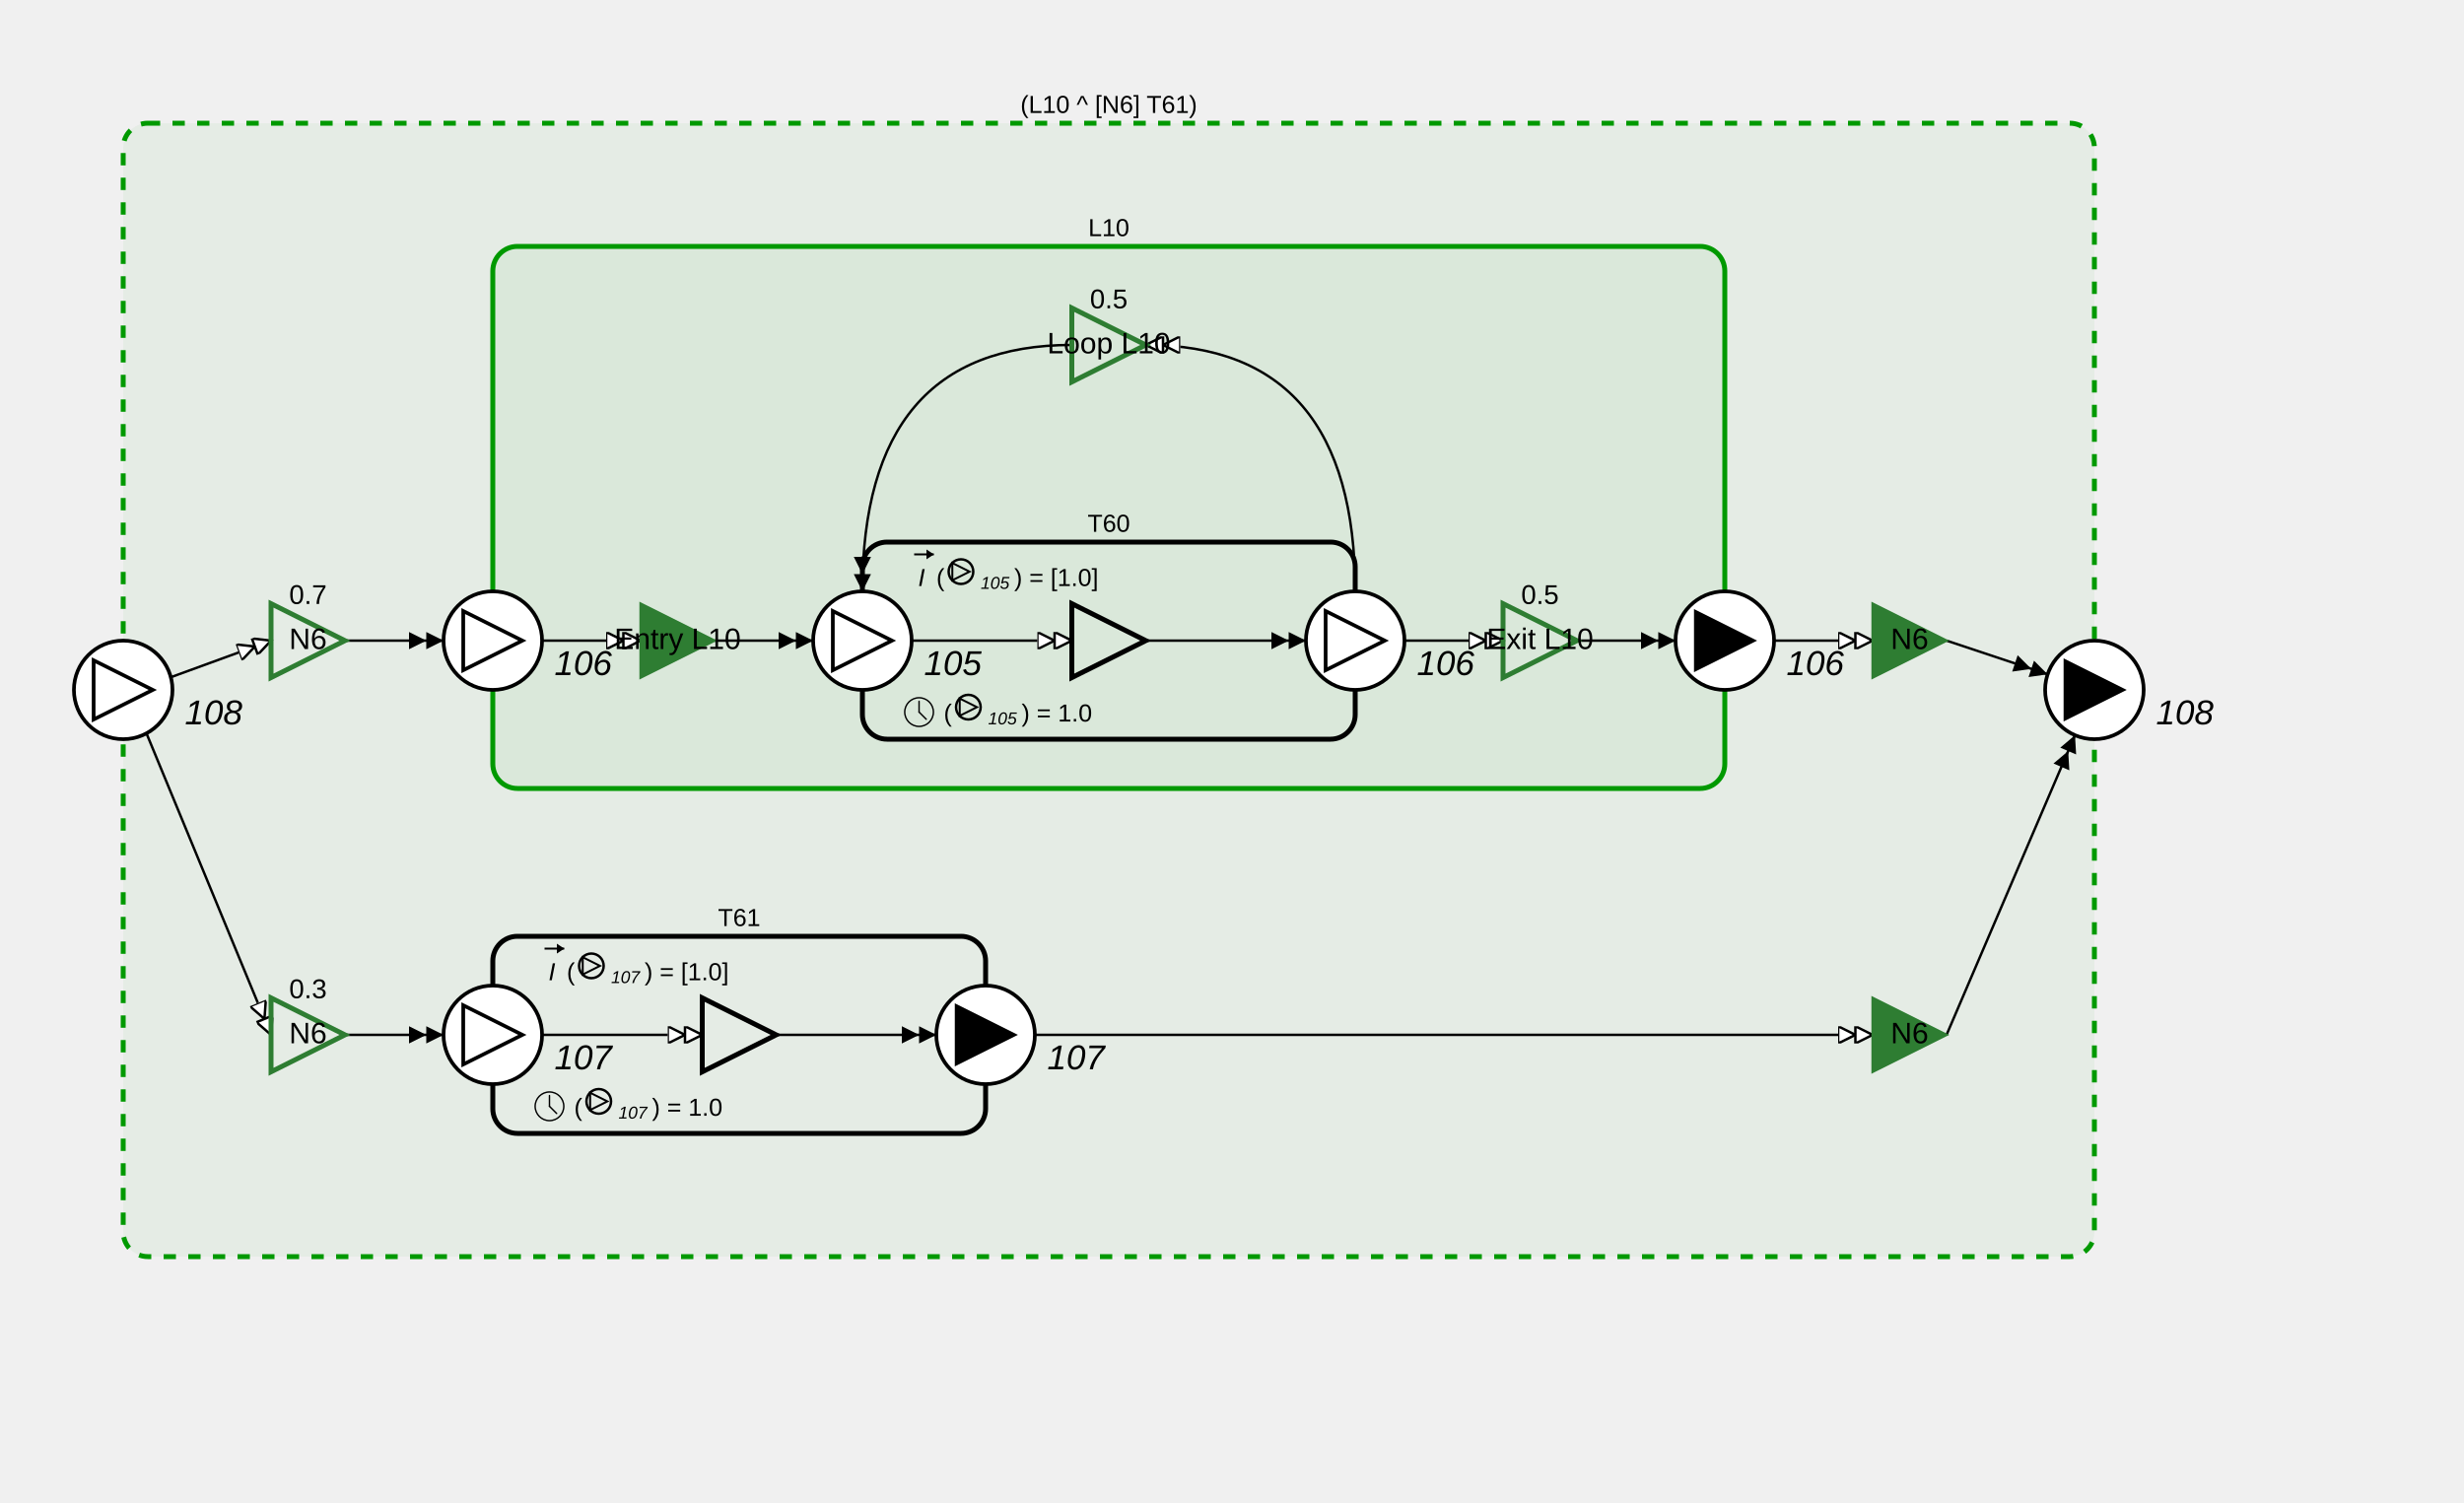
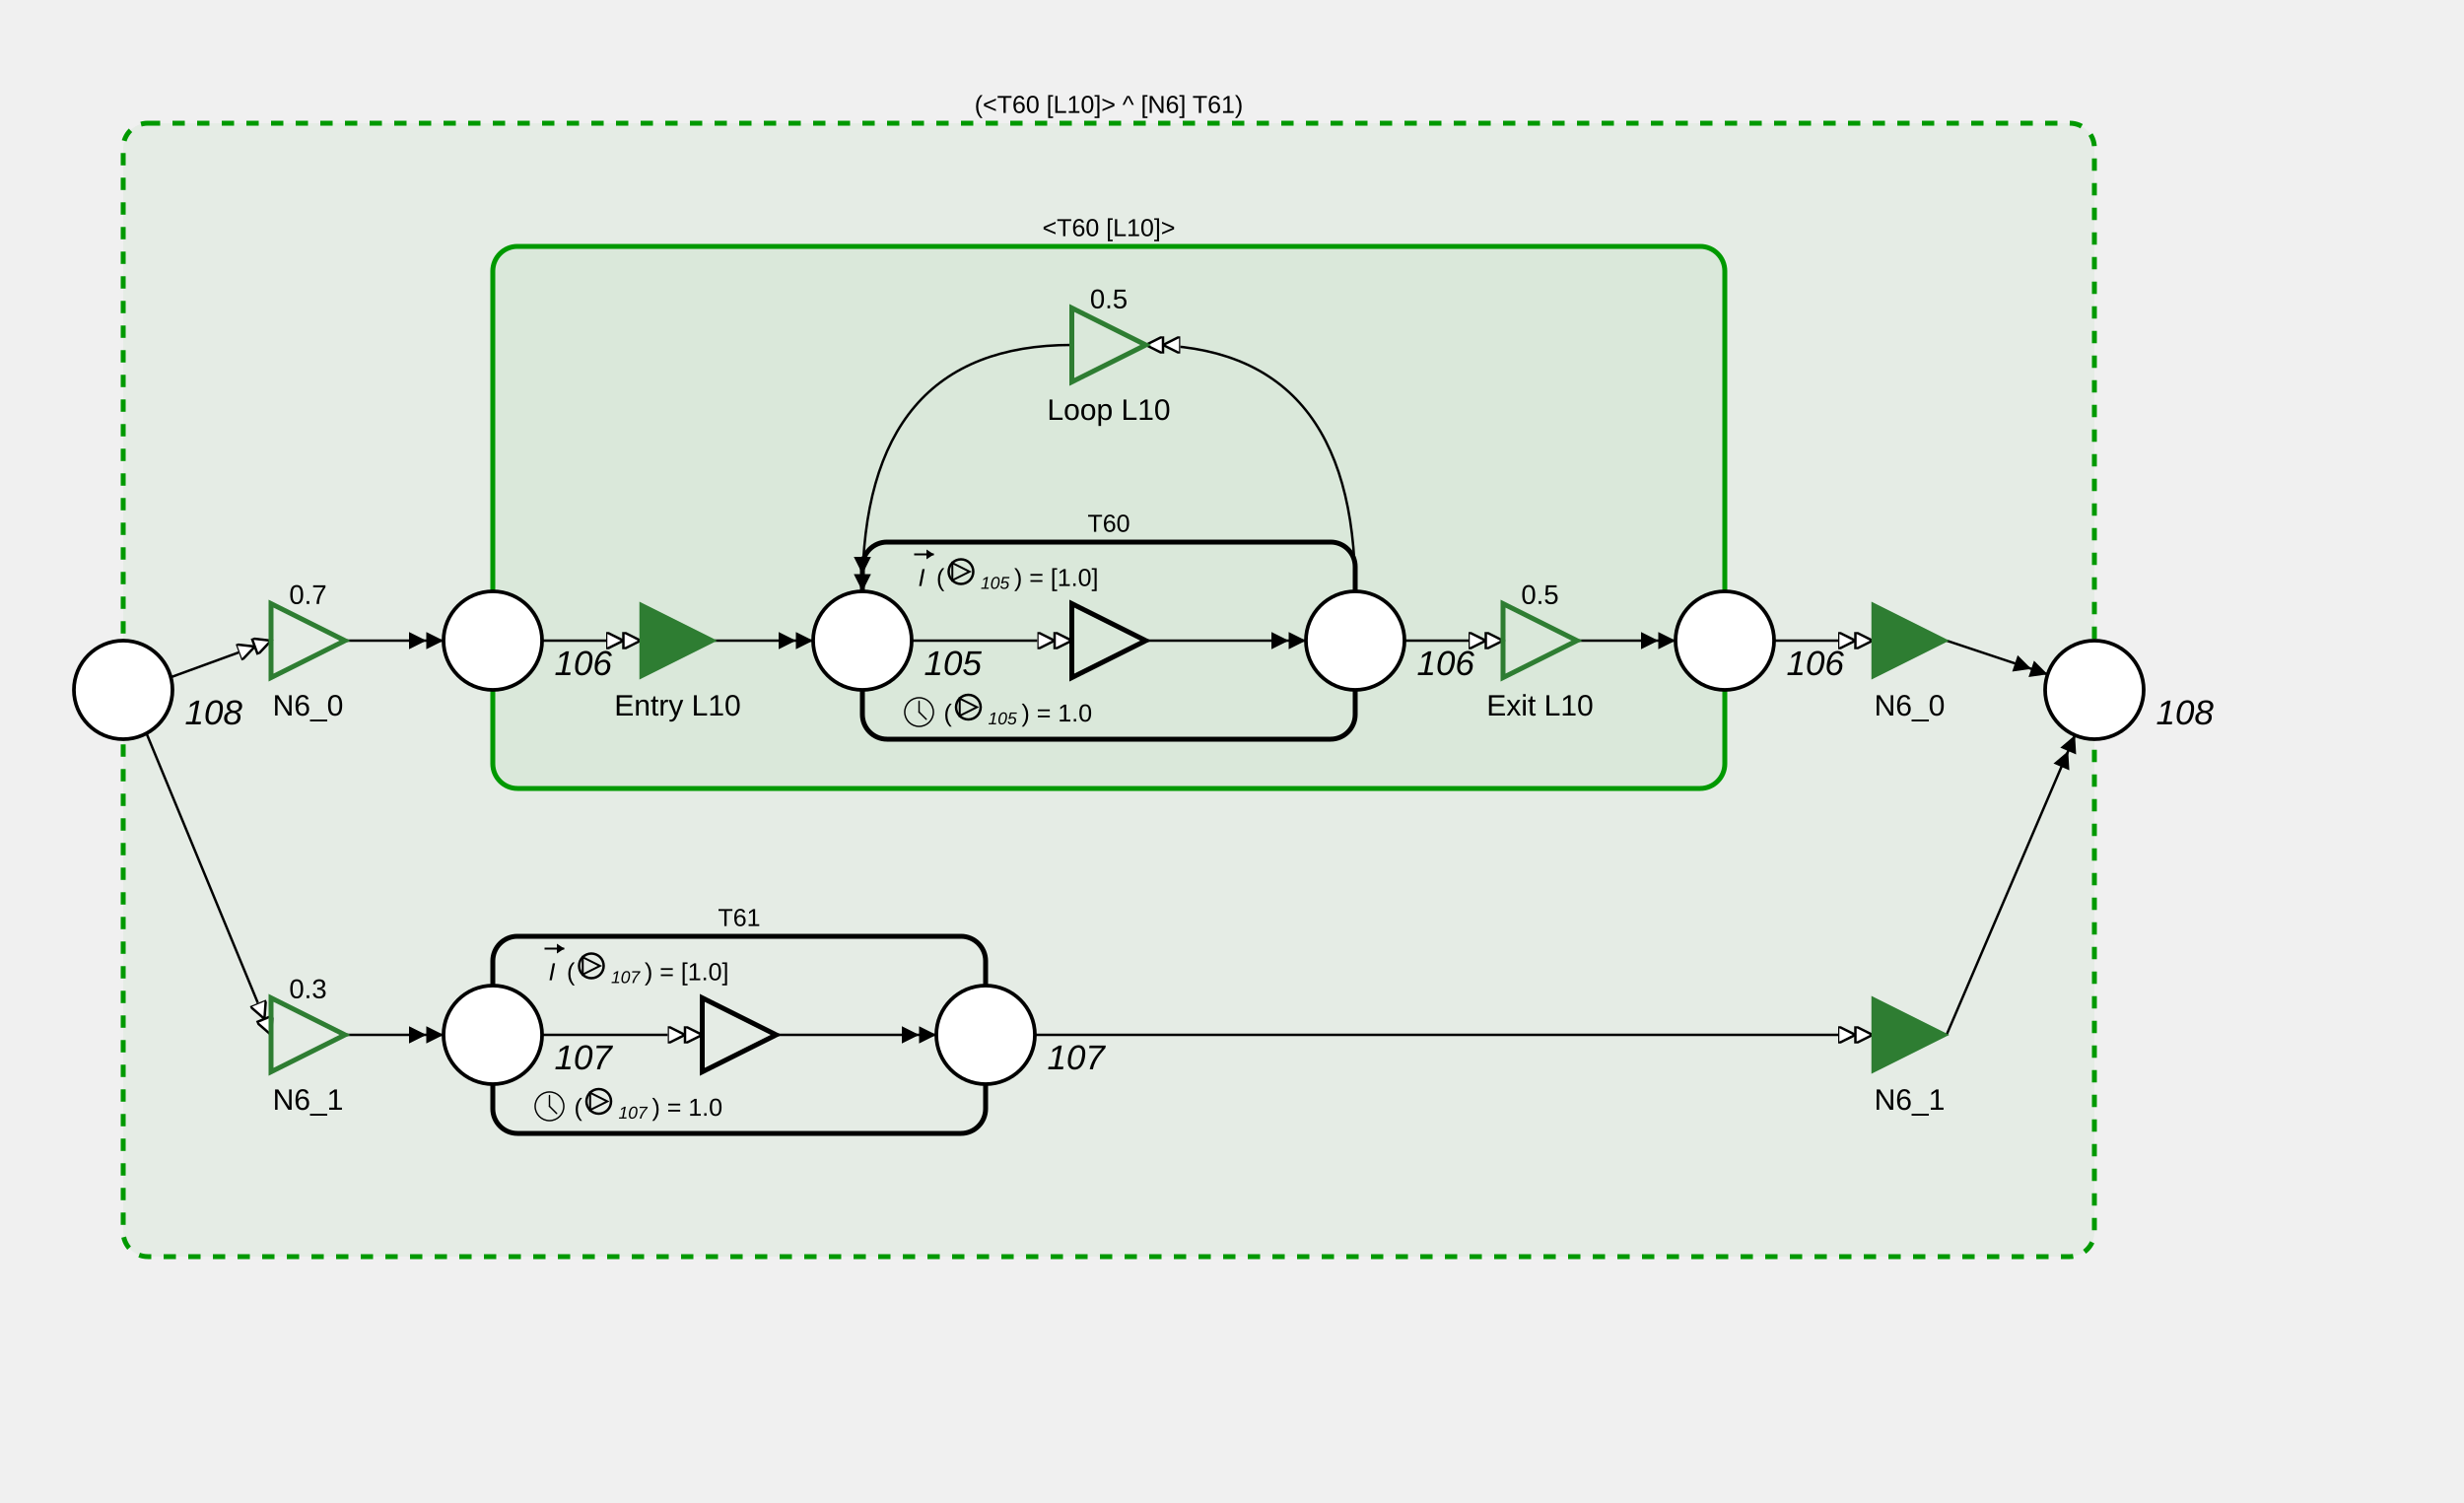
<svg xmlns="http://www.w3.org/2000/svg" width="1000" height="610" viewBox="0 0 1000 610">
  <style>
  .place { fill: white; stroke: black; stroke-width: 1.5; }
  .place.token { fill: rgba(0, 0, 0, 0.12); }
  .transition { fill: white; stroke: black; stroke-width: 1.5; }
  .region { fill: none; stroke: black; stroke-width: 2; rx: 10; }
  .arc { fill: none; stroke: black; stroke-width: 1; marker-end: url(#doubleArrowhead); }
  .arc-white { fill: none; stroke: black; stroke-width: 1; marker-end: url(#doubleArrowheadWhite); }
  .label { font-family: Arial; font-size: 12px; text-anchor: middle; dominant-baseline: middle; }
</style>
  <defs>
    <marker id="doubleArrowhead" markerWidth="15" markerHeight="7" refX="14" refY="3.5" orient="auto">
      <polygon points="0 0, 7 3.5, 0 7" fill="black" />
      <polygon points="7 0, 14 3.5, 7 7" fill="black" />
    </marker>
    <marker id="doubleArrowheadWhite" markerWidth="15" markerHeight="7" refX="14" refY="3.5" orient="auto">
      <polygon points="0 0, 7 3.5, 0 7" fill="white" stroke="black" stroke-width="1" />
      <polygon points="7 0, 14 3.5, 7 7" fill="white" stroke="black" stroke-width="1" />
    </marker>
  </defs>
  <rect x="50" y="50" width="800" height="460" rx="10" style="fill: rgba(0, 153, 0, 0.05); stroke: #009900; stroke-width: 2; stroke-dasharray: 5, 5;" />
-   <text x="450.0" y="43" class="label" style="font-size: 10px;">(L10 ^ [N6] T61)</text>
+   <text x="450.0" y="43" class="label" style="font-size: 10px;">(&lt;T60 [L10]&gt; ^ [N6] T61)</text>
  <rect x="200" y="100" width="500" height="220" rx="10" style="fill: rgba(0, 153, 0, 0.05); stroke: #009900; stroke-width: 2; " />
-   <text x="450.0" y="93" class="label" style="font-size: 10px;">L10</text>
+   <text x="450.0" y="93" class="label" style="font-size: 10px;">&lt;T60 [L10]&gt;</text>
  <rect x="350.0" y="220" width="200" height="80" rx="10" style="fill: none; stroke: black; stroke-width: 2; " />
  <text x="450.0" y="213" class="label" style="font-size: 10px;">T60</text>
  <rect x="200" y="380" width="200" height="80" rx="10" style="fill: none; stroke: black; stroke-width: 2; " />
  <text x="300.0" y="373" class="label" style="font-size: 10px;">T61</text>
-   <path d="M59.444,297.63 L110.0,420.0" class="arc-white" />
  <path d="M69.325,274.847 L110.0,260.0" class="arc-white" />
-   <path d="M220.0,420.0 L285.0,420.0" class="arc-white" />
-   <path d="M570.0,260.0 L610.0,260.0" class="arc-white" />
-   <path d="M220.0,260.0 L260.0,260.0" class="arc-white" />
-   <path d="M315.0,420.0 L380.0,420.0" class="arc" />
-   <path d="M465.0,260.0 L530.0,260.0" class="arc" />
+   <path d="M435.0,140 Q350.0,140 350.0,240.0" class="arc" />
+   <path d="M290.0,260.0 L330.0,260.0" class="arc" />
+   <path d="M140.0,420.0 L180.0,420.0" class="arc" />
  <path d="M140.0,260.0 L180.0,260.0" class="arc" />
  <path d="M790.0,260.0 L831.026,273.675" class="arc" />
-   <path d="M140.0,420.0 L180.0,420.0" class="arc" />
-   <path d="M435.0,140 Q350.0,140 350.0,240.0" class="arc" />
-   <path d="M550.0,240.0 Q550.0,140 465.0,140" class="arc-white" />
+   <path d="M570.0,260.0 L610.0,260.0" class="arc-white" />
+   <path d="M640.0,260.0 L680.0,260.0" class="arc" />
+   <path d="M220.0,260.0 L260.0,260.0" class="arc-white" />
  <path d="M720.0,260.0 L760.0,260.0" class="arc-white" />
+   <path d="M315.0,420.0 L380.0,420.0" class="arc" />
+   <path d="M59.444,297.63 L110.0,420.0" class="arc-white" />
+   <path d="M465.0,260.0 L530.0,260.0" class="arc" />
+   <path d="M790.0,420.0 L842.122,298.383" class="arc" />
  <path d="M370.0,260.0 L435.0,260.0" class="arc-white" />
  <path d="M420.0,420.0 L760.0,420.0" class="arc-white" />
-   <path d="M290.0,260.0 L330.0,260.0" class="arc" />
-   <path d="M790.0,420.0 L842.122,298.383" class="arc" />
-   <path d="M640.0,260.0 L680.0,260.0" class="arc" />
+   <path d="M550.0,240.0 Q550.0,140 465.0,140" class="arc-white" />
+   <path d="M220.0,420.0 L285.0,420.0" class="arc-white" />
+   <circle cx="550.0" cy="260.0" r="20" class="place" />
+   <text x="575.0" y="270.0" class="label" style="font-style: italic; font-size: 14px; text-anchor: start;">106</text>
+   <circle cx="50" cy="280.0" r="20" class="place" />
+   <text x="75" y="290.0" class="label" style="font-style: italic; font-size: 14px; text-anchor: start;">108</text>
+   <circle cx="200" cy="420.0" r="20" class="place" />
+   <text x="225" y="430.0" class="label" style="font-style: italic; font-size: 14px; text-anchor: start;">107</text>
+   <circle cx="400" cy="420.0" r="20" class="place" />
+   <text x="425" y="430.0" class="label" style="font-style: italic; font-size: 14px; text-anchor: start;">107</text>
+   <circle cx="700" cy="260.0" r="20" class="place" />
+   <text x="725" y="270.0" class="label" style="font-style: italic; font-size: 14px; text-anchor: start;">106</text>
  <circle cx="850" cy="280.0" r="20" class="place" />
-   <polygon points="838,268.0 862,280.0 838,292.0" style="fill: black; stroke: black" />
  <text x="875" y="290.0" class="label" style="font-style: italic; font-size: 14px; text-anchor: start;">108</text>
-   <circle cx="400" cy="420.0" r="20" class="place" />
-   <polygon points="388,408.0 412,420.0 388,432.0" style="fill: black; stroke: black" />
-   <text x="425" y="430.0" class="label" style="font-style: italic; font-size: 14px; text-anchor: start;">107</text>
-   <circle cx="200" cy="420.0" r="20" class="place" />
-   <polygon points="188,408.0 212,420.0 188,432.0" style="fill: none; stroke: black; stroke-width: 1.5" />
-   <text x="225" y="430.0" class="label" style="font-style: italic; font-size: 14px; text-anchor: start;">107</text>
-   <circle cx="700" cy="260.0" r="20" class="place" />
-   <polygon points="688,248.0 712,260.0 688,272.0" style="fill: black; stroke: black" />
-   <text x="725" y="270.0" class="label" style="font-style: italic; font-size: 14px; text-anchor: start;">106</text>
  <circle cx="200" cy="260.0" r="20" class="place" />
-   <polygon points="188,248.0 212,260.0 188,272.0" style="fill: none; stroke: black; stroke-width: 1.5" />
  <text x="225" y="270.0" class="label" style="font-style: italic; font-size: 14px; text-anchor: start;">106</text>
-   <circle cx="50" cy="280.0" r="20" class="place" />
-   <polygon points="38,268.0 62,280.0 38,292.0" style="fill: none; stroke: black; stroke-width: 1.5" />
-   <text x="75" y="290.0" class="label" style="font-style: italic; font-size: 14px; text-anchor: start;">108</text>
-   <circle cx="550.0" cy="260.0" r="20" class="place" />
-   <polygon points="538.0,248.0 562.0,260.0 538.0,272.0" style="fill: none; stroke: black; stroke-width: 1.5" />
-   <text x="575.0" y="270.0" class="label" style="font-style: italic; font-size: 14px; text-anchor: start;">106</text>
  <circle cx="350.0" cy="260.0" r="20" class="place" />
-   <polygon points="338.0,248.0 362.0,260.0 338.0,272.0" style="fill: none; stroke: black; stroke-width: 1.5" />
  <text x="375.0" y="270.0" class="label" style="font-style: italic; font-size: 14px; text-anchor: start;">105</text>
-   <polygon points="110.0,405.0 140.0,420.0 110.0,435.0" style="fill: none; stroke: #2E7D32; stroke-width: 2" />
-   <text x="125.0" y="402.0" class="label" style="font-size: 11px; fill: black; text-anchor: middle;">0.3</text>
-   <text x="125.0" y="420.0" class="label">N6</text>
-   <polygon points="760.0,245.0 790.0,260.0 760.0,275.0" style="fill: #2E7D32; stroke: #2E7D32" />
-   <text x="775.0" y="260.0" class="label">N6</text>
-   <polygon points="110.0,245.0 140.0,260.0 110.0,275.0" style="fill: none; stroke: #2E7D32; stroke-width: 2" />
-   <text x="125.0" y="242.0" class="label" style="font-size: 11px; fill: black; text-anchor: middle;">0.7</text>
-   <text x="125.0" y="260.0" class="label">N6</text>
  <polygon points="260.0,245.0 290.0,260.0 260.0,275.0" style="fill: #2E7D32; stroke: #2E7D32" />
-   <text x="275.0" y="260.0" class="label">Entry L10</text>
-   <polygon points="760.0,405.0 790.0,420.0 760.0,435.0" style="fill: #2E7D32; stroke: #2E7D32" />
-   <text x="775.0" y="420.0" class="label">N6</text>
+   <text x="275.0" y="287.0" class="label">Entry L10</text>
  <polygon points="610.0,245.0 640.0,260.0 610.0,275.0" style="fill: none; stroke: #2E7D32; stroke-width: 2" />
  <text x="625.0" y="242.0" class="label" style="font-size: 11px; fill: black; text-anchor: middle;">0.5</text>
-   <text x="625.0" y="260.0" class="label">Exit L10</text>
+   <text x="625.0" y="287.0" class="label">Exit L10</text>
  <polygon points="435.0,245.0 465.0,260.0 435.0,275.0" style="fill: none; stroke: black; stroke-width: 2" />
  <text x="374.0" y="235.0" class="label" style="font-size: 10px; font-style: italic">I</text>
  <line x1="371.0" y1="225.0" x2="379.0" y2="225.0" style="stroke: black; stroke-width: 0.8" />
  <polygon points="379.0,225.0 376.0,223.0 376.0,227.0" style="fill: black" />
  <text x="380.0" y="235.0" class="label" style="font-size: 10px; text-anchor: start;">(</text>
  <circle cx="390.0" cy="232.0" r="5" style="fill: none; stroke: black; stroke-width: 1" />
  <polygon points="386.5,228.5 393.5,232.0 386.5,235.5" style="fill: none; stroke: black; stroke-width: 0.8" />
  <text x="398.0" y="237.0" class="label" style="font-size: 7px; font-style: italic; text-anchor: start;">105</text>
  <text x="411.6" y="235.0" class="label" style="font-size: 10px; text-anchor: start;">) = [1.0]</text>
  <svg x="365.0" y="281.0" width="16" height="16" viewBox="-0.55 -0.55 1.1 1.1" fill="none" stroke="currentColor" stroke-width="0.04" stroke-linecap="round" stroke-linejoin="round" style="color:black">
    <circle cx="0" cy="0" r="0.4" />
    <line x1="0" y1="0" x2="0" y2="-0.3" />
    <line x1="0" y1="0" x2="0.2" y2="0.2" />
  </svg>
  <text x="383.0" y="290.0" class="label" style="font-size: 10px; text-anchor: start;">(</text>
  <circle cx="393.0" cy="287.0" r="5" style="fill: none; stroke: black; stroke-width: 1" />
  <polygon points="389.5,283.5 396.5,287.0 389.5,290.5" style="fill: none; stroke: black; stroke-width: 0.8" />
  <text x="401.0" y="292.0" class="label" style="font-size: 7px; font-style: italic; text-anchor: start;">105</text>
  <text x="414.6" y="290.0" class="label" style="font-size: 10px; text-anchor: start;">) = 1.0</text>
+   <polygon points="435.0,125 465.0,140 435.0,155" style="fill: none; stroke: #2E7D32; stroke-width: 2" />
+   <text x="450.0" y="122" class="label" style="font-size: 11px; fill: black; text-anchor: middle;">0.5</text>
+   <text x="450.0" y="167" class="label">Loop L10</text>
  <polygon points="285.0,405.0 315.0,420.0 285.0,435.0" style="fill: none; stroke: black; stroke-width: 2" />
  <text x="224.0" y="395.0" class="label" style="font-size: 10px; font-style: italic">I</text>
  <line x1="221.0" y1="385.0" x2="229.0" y2="385.0" style="stroke: black; stroke-width: 0.8" />
  <polygon points="229.0,385.0 226.0,383.0 226.0,387.0" style="fill: black" />
  <text x="230.0" y="395.0" class="label" style="font-size: 10px; text-anchor: start;">(</text>
  <circle cx="240.0" cy="392.0" r="5" style="fill: none; stroke: black; stroke-width: 1" />
  <polygon points="236.5,388.5 243.5,392.0 236.5,395.5" style="fill: none; stroke: black; stroke-width: 0.8" />
  <text x="248.0" y="397.0" class="label" style="font-size: 7px; font-style: italic; text-anchor: start;">107</text>
  <text x="261.6" y="395.0" class="label" style="font-size: 10px; text-anchor: start;">) = [1.0]</text>
  <svg x="215.0" y="441.0" width="16" height="16" viewBox="-0.55 -0.55 1.1 1.1" fill="none" stroke="currentColor" stroke-width="0.04" stroke-linecap="round" stroke-linejoin="round" style="color:black">
    <circle cx="0" cy="0" r="0.4" />
    <line x1="0" y1="0" x2="0" y2="-0.3" />
    <line x1="0" y1="0" x2="0.2" y2="0.2" />
  </svg>
  <text x="233.0" y="450.0" class="label" style="font-size: 10px; text-anchor: start;">(</text>
  <circle cx="243.0" cy="447.0" r="5" style="fill: none; stroke: black; stroke-width: 1" />
  <polygon points="239.5,443.5 246.5,447.0 239.5,450.5" style="fill: none; stroke: black; stroke-width: 0.8" />
  <text x="251.0" y="452.0" class="label" style="font-size: 7px; font-style: italic; text-anchor: start;">107</text>
  <text x="264.6" y="450.0" class="label" style="font-size: 10px; text-anchor: start;">) = 1.0</text>
-   <polygon points="435.0,125 465.0,140 435.0,155" style="fill: none; stroke: #2E7D32; stroke-width: 2" />
-   <text x="450.0" y="122" class="label" style="font-size: 11px; fill: black; text-anchor: middle;">0.5</text>
-   <text x="450.0" y="140" class="label">Loop L10</text>
+   <polygon points="110.0,245.0 140.0,260.0 110.0,275.0" style="fill: none; stroke: #2E7D32; stroke-width: 2" />
+   <text x="125.0" y="242.0" class="label" style="font-size: 11px; fill: black; text-anchor: middle;">0.7</text>
+   <text x="125.0" y="287.0" class="label">N6_0</text>
+   <polygon points="110.0,405.0 140.0,420.0 110.0,435.0" style="fill: none; stroke: #2E7D32; stroke-width: 2" />
+   <text x="125.0" y="402.0" class="label" style="font-size: 11px; fill: black; text-anchor: middle;">0.3</text>
+   <text x="125.0" y="447.0" class="label">N6_1</text>
+   <polygon points="760.0,405.0 790.0,420.0 760.0,435.0" style="fill: #2E7D32; stroke: #2E7D32" />
+   <text x="775.0" y="447.0" class="label">N6_1</text>
+   <polygon points="760.0,245.0 790.0,260.0 760.0,275.0" style="fill: #2E7D32; stroke: #2E7D32" />
+   <text x="775.0" y="287.0" class="label">N6_0</text>
</svg>
